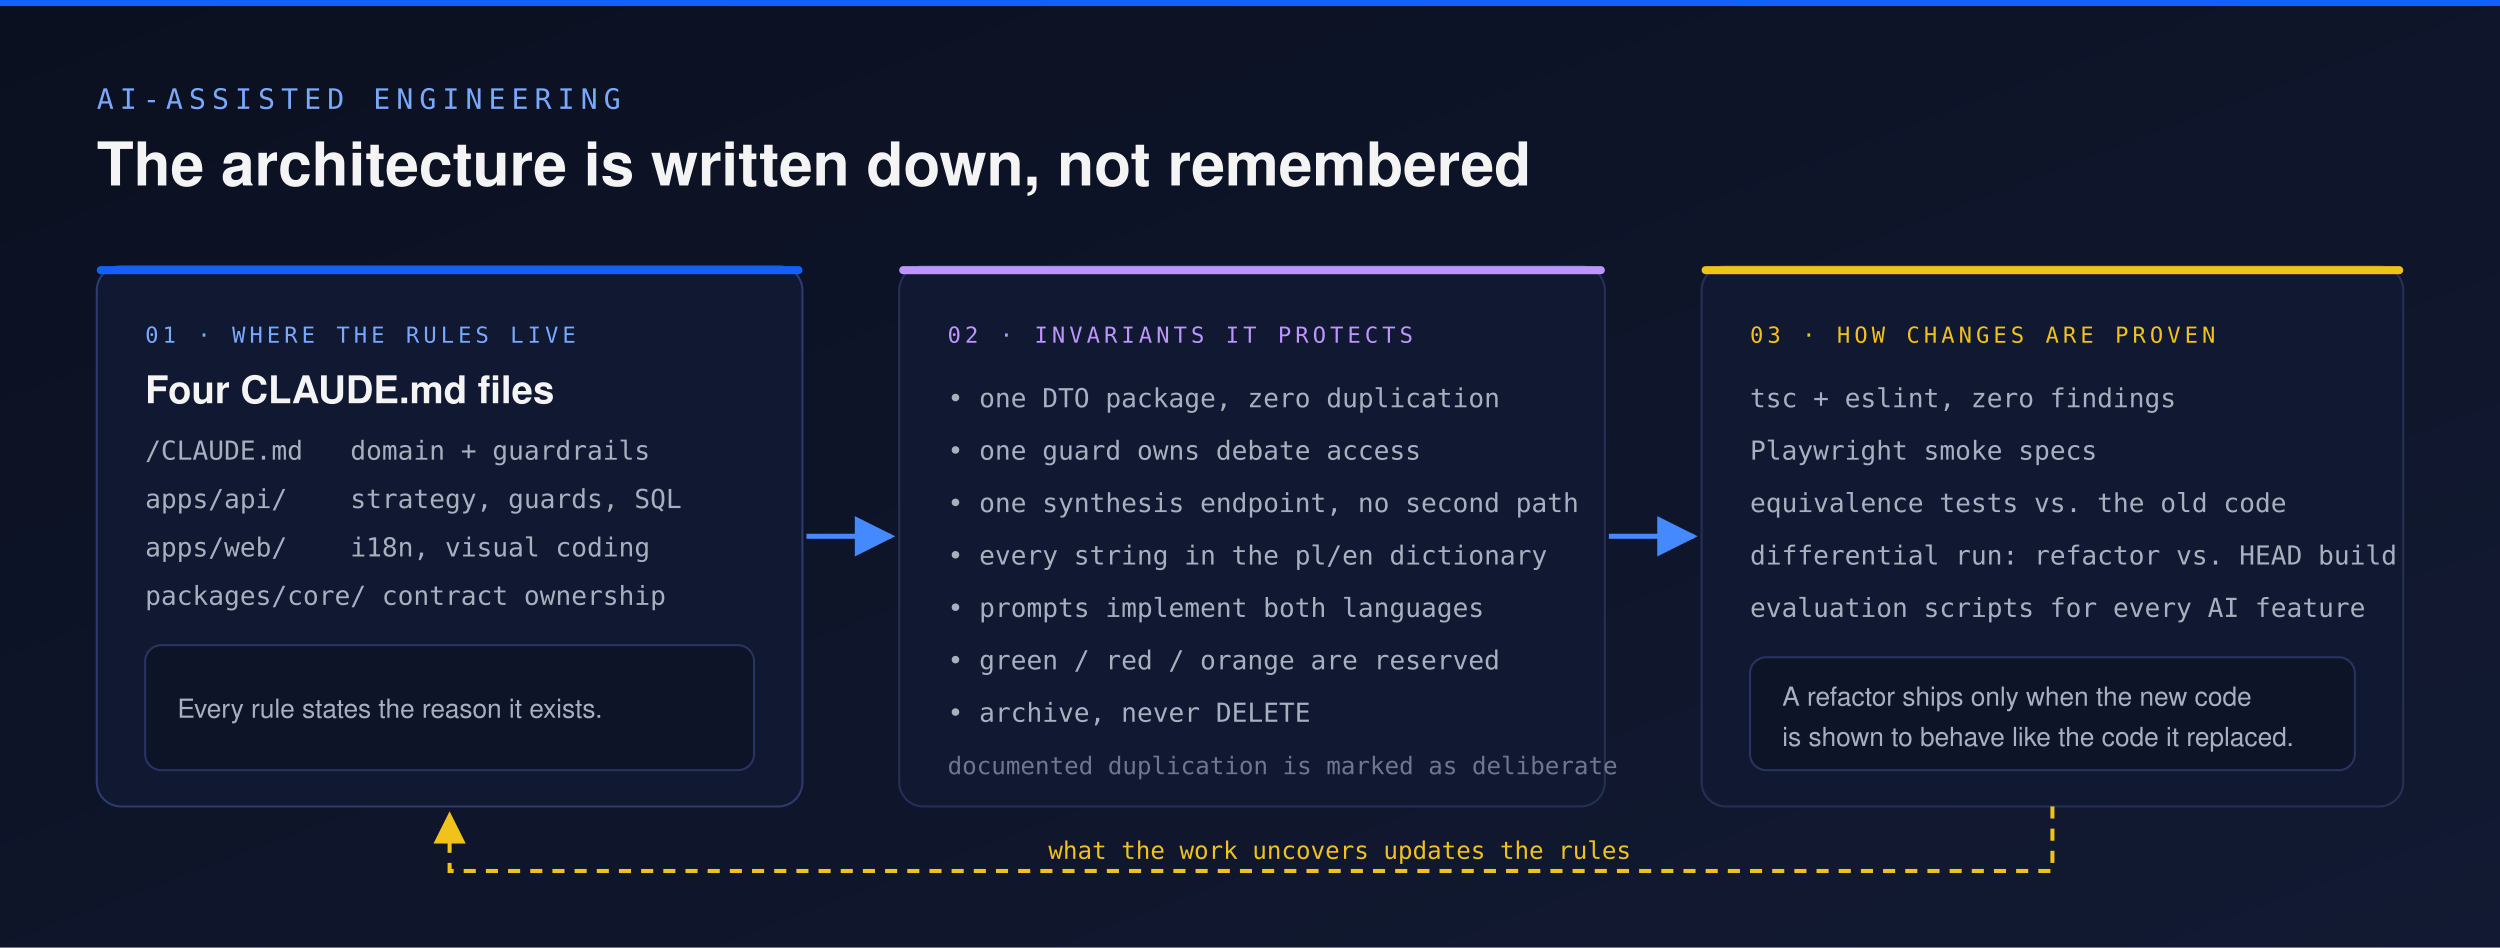
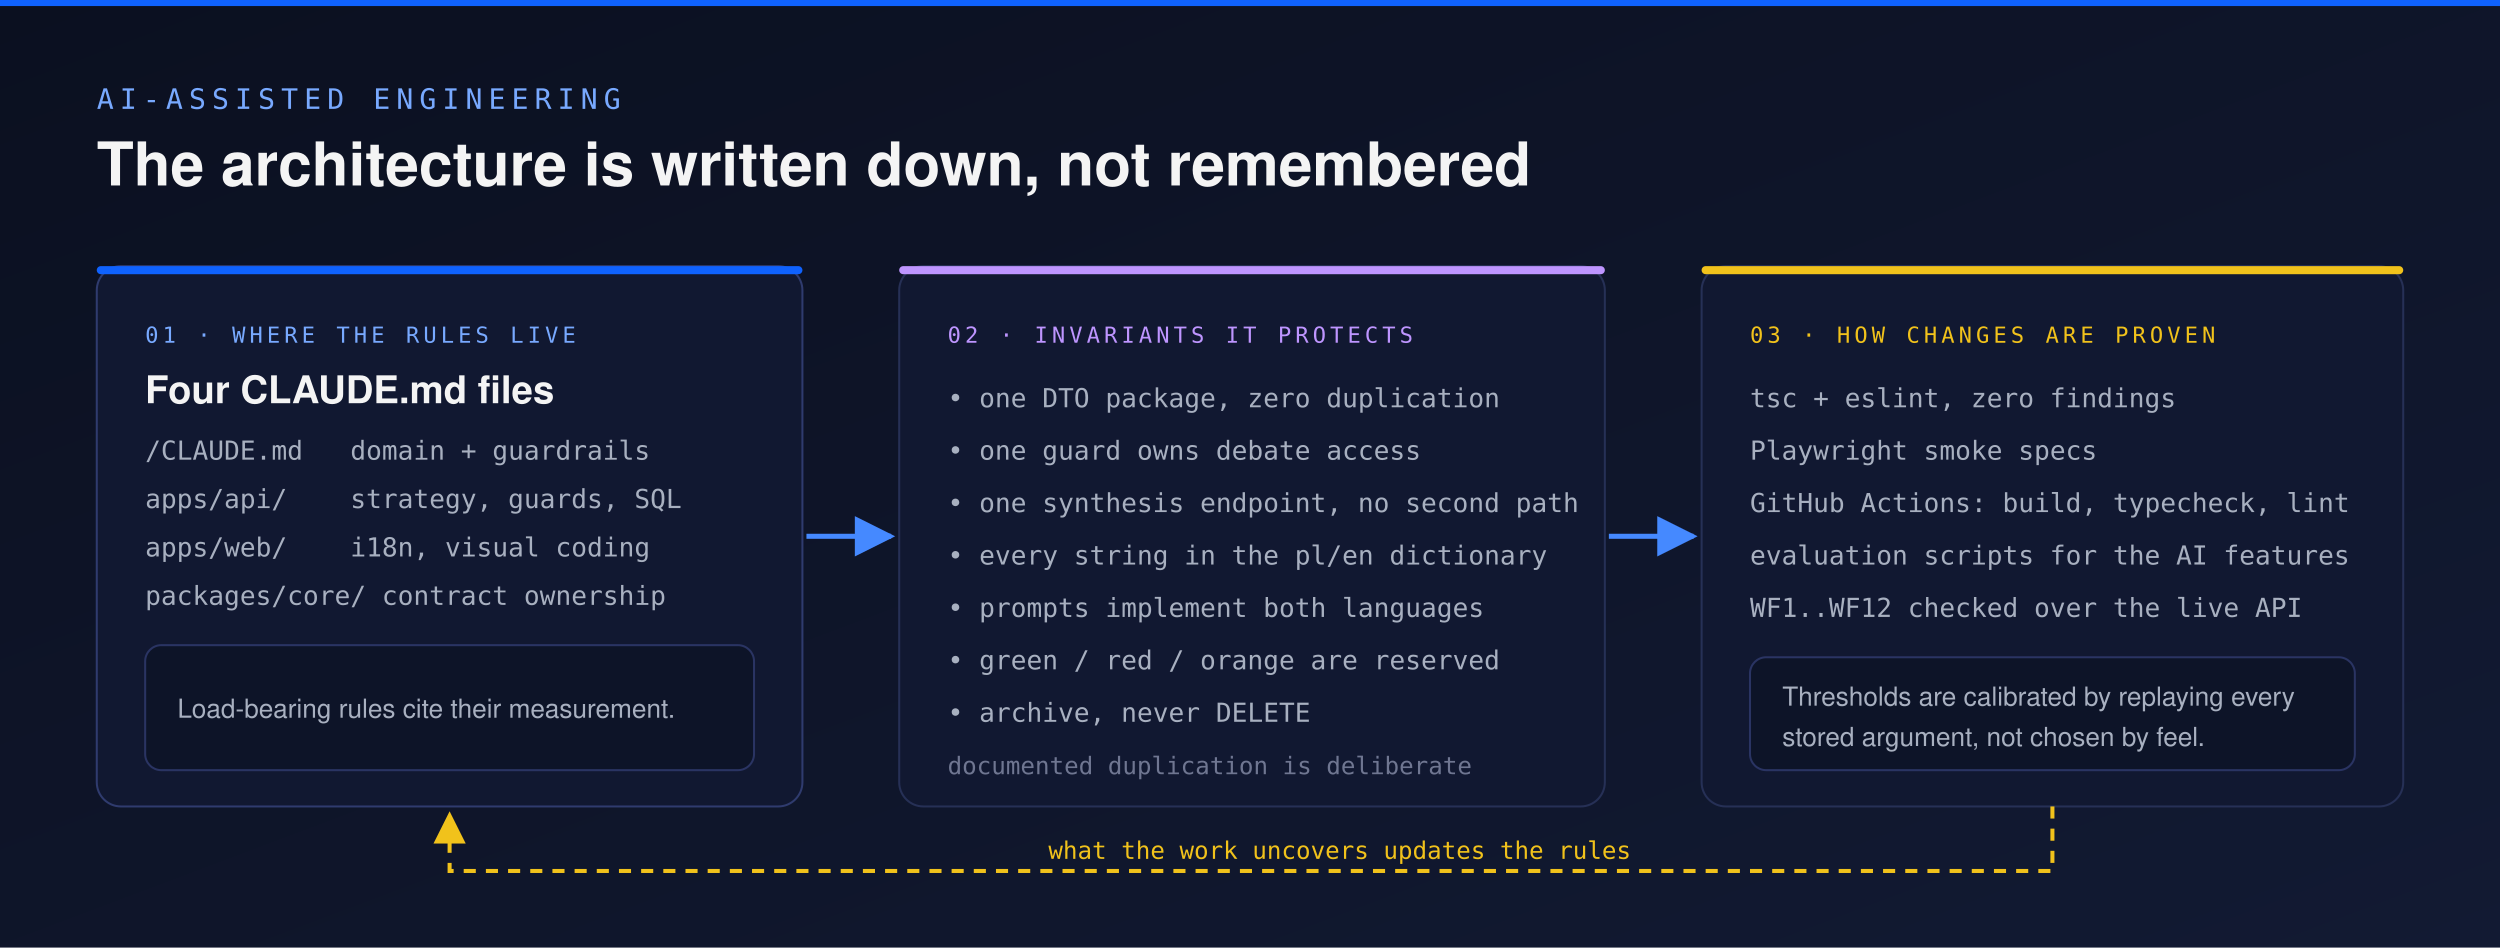
<svg xmlns="http://www.w3.org/2000/svg" viewBox="0 0 1240 470" width="1240" height="470" role="img" aria-label="AI-assisted engineering workflow: CLAUDE.md files as machine-readable constraints, enforced guardrails and a verification loop">
  <defs>
    <linearGradient id="aiBg" x1="0" y1="0" x2="1" y2="1">
      <stop offset="0" stop-color="#0b1020" />
      <stop offset="1" stop-color="#121a33" />
    </linearGradient>
    <marker id="wArrow" viewBox="0 0 10 10" refX="9" refY="5" markerWidth="8" markerHeight="8" orient="auto-start-reverse">
      <path d="M0 0 L10 5 L0 10 z" fill="#4589ff" />
    </marker>
    <marker id="wArrowBack" viewBox="0 0 10 10" refX="9" refY="5" markerWidth="8" markerHeight="8" orient="auto-start-reverse">
      <path d="M0 0 L10 5 L0 10 z" fill="#f1c21b" />
    </marker>
  </defs>
  <rect width="1240" height="470" fill="url(#aiBg)" />
  <rect x="0" y="0" width="1240" height="3" fill="#0f62fe" />
  <text x="48" y="54" font-family="IBM Plex Mono, ui-monospace, monospace" font-size="14" letter-spacing="3" fill="#78a9ff">AI-ASSISTED ENGINEERING</text>
  <text x="48" y="92" font-family="IBM Plex Sans, Segoe UI, Helvetica, Arial, sans-serif" font-size="30" font-weight="700" fill="#f4f4f4">The architecture is written down, not remembered</text>
  <rect x="48" y="132" width="350" height="268" rx="12" fill="#111831" stroke="#2f3b6e" />
  <rect x="48" y="132" width="350" height="4" rx="2" fill="#0f62fe" />
  <text x="72" y="170" font-family="IBM Plex Mono, ui-monospace, monospace" font-size="11" letter-spacing="2" fill="#78a9ff">01 · WHERE THE RULES LIVE</text>
  <text x="72" y="200" font-family="IBM Plex Sans, Segoe UI, Helvetica, Arial, sans-serif" font-size="19" font-weight="700" fill="#f4f4f4">Four CLAUDE.md files</text>
  <text x="72" y="228" font-family="IBM Plex Mono, ui-monospace, monospace" font-size="13" fill="#a8b0c0">/CLAUDE.md   domain + guardrails</text>
  <text x="72" y="252" font-family="IBM Plex Mono, ui-monospace, monospace" font-size="13" fill="#a8b0c0">apps/api/    strategy, guards, SQL</text>
  <text x="72" y="276" font-family="IBM Plex Mono, ui-monospace, monospace" font-size="13" fill="#a8b0c0">apps/web/    i18n, visual coding</text>
  <text x="72" y="300" font-family="IBM Plex Mono, ui-monospace, monospace" font-size="13" fill="#a8b0c0">packages/core/ contract ownership</text>
  <rect x="72" y="320" width="302" height="62" rx="8" fill="#0d1428" stroke="#2a3463" />
-   <text x="88" y="356" font-family="IBM Plex Sans, Segoe UI, Helvetica, Arial, sans-serif" font-size="13" fill="#a8b0c0">Every rule states the reason it exists.</text>
+   <text x="88" y="356" font-family="IBM Plex Sans, Segoe UI, Helvetica, Arial, sans-serif" font-size="13" fill="#a8b0c0">Load-bearing rules cite their measurement.</text>
  <rect x="446" y="132" width="350" height="268" rx="12" fill="#111831" stroke="#263056" />
  <rect x="446" y="132" width="350" height="4" rx="2" fill="#be95ff" />
  <text x="470" y="170" font-family="IBM Plex Mono, ui-monospace, monospace" font-size="11" letter-spacing="2" fill="#be95ff">02 · INVARIANTS IT PROTECTS</text>
  <text x="470" y="202" font-family="IBM Plex Mono, ui-monospace, monospace" font-size="13" fill="#a8b0c0">• one DTO package, zero duplication</text>
  <text x="470" y="228" font-family="IBM Plex Mono, ui-monospace, monospace" font-size="13" fill="#a8b0c0">• one guard owns debate access</text>
  <text x="470" y="254" font-family="IBM Plex Mono, ui-monospace, monospace" font-size="13" fill="#a8b0c0">• one synthesis endpoint, no second path</text>
  <text x="470" y="280" font-family="IBM Plex Mono, ui-monospace, monospace" font-size="13" fill="#a8b0c0">• every string in the pl/en dictionary</text>
  <text x="470" y="306" font-family="IBM Plex Mono, ui-monospace, monospace" font-size="13" fill="#a8b0c0">• prompts implement both languages</text>
  <text x="470" y="332" font-family="IBM Plex Mono, ui-monospace, monospace" font-size="13" fill="#a8b0c0">• green / red / orange are reserved</text>
  <text x="470" y="358" font-family="IBM Plex Mono, ui-monospace, monospace" font-size="13" fill="#a8b0c0">• archive, never DELETE</text>
-   <text x="470" y="384" font-family="IBM Plex Mono, ui-monospace, monospace" font-size="12" fill="#6f7691">documented duplication is marked as deliberate</text>
+   <text x="470" y="384" font-family="IBM Plex Mono, ui-monospace, monospace" font-size="12" fill="#6f7691">documented duplication is deliberate</text>
  <rect x="844" y="132" width="348" height="268" rx="12" fill="#111831" stroke="#263056" />
  <rect x="844" y="132" width="348" height="4" rx="2" fill="#f1c21b" />
  <text x="868" y="170" font-family="IBM Plex Mono, ui-monospace, monospace" font-size="11" letter-spacing="2" fill="#f1c21b">03 · HOW CHANGES ARE PROVEN</text>
  <text x="868" y="202" font-family="IBM Plex Mono, ui-monospace, monospace" font-size="13" fill="#a8b0c0">tsc + eslint, zero findings</text>
  <text x="868" y="228" font-family="IBM Plex Mono, ui-monospace, monospace" font-size="13" fill="#a8b0c0">Playwright smoke specs</text>
-   <text x="868" y="254" font-family="IBM Plex Mono, ui-monospace, monospace" font-size="13" fill="#a8b0c0">equivalence tests vs. the old code</text>
-   <text x="868" y="280" font-family="IBM Plex Mono, ui-monospace, monospace" font-size="13" fill="#a8b0c0">differential run: refactor vs. HEAD build</text>
-   <text x="868" y="306" font-family="IBM Plex Mono, ui-monospace, monospace" font-size="13" fill="#a8b0c0">evaluation scripts for every AI feature</text>
+   <text x="868" y="254" font-family="IBM Plex Mono, ui-monospace, monospace" font-size="13" fill="#a8b0c0">GitHub Actions: build, typecheck, lint</text>
+   <text x="868" y="280" font-family="IBM Plex Mono, ui-monospace, monospace" font-size="13" fill="#a8b0c0">evaluation scripts for the AI features</text>
+   <text x="868" y="306" font-family="IBM Plex Mono, ui-monospace, monospace" font-size="13" fill="#a8b0c0">WF1..WF12 checked over the live API</text>
  <rect x="868" y="326" width="300" height="56" rx="8" fill="#0d1428" stroke="#2a3463" />
-   <text x="884" y="350" font-family="IBM Plex Sans, Segoe UI, Helvetica, Arial, sans-serif" font-size="13" fill="#a8b0c0">A refactor ships only when the new code</text>
-   <text x="884" y="370" font-family="IBM Plex Sans, Segoe UI, Helvetica, Arial, sans-serif" font-size="13" fill="#a8b0c0">is shown to behave like the code it replaced.</text>
+   <text x="884" y="350" font-family="IBM Plex Sans, Segoe UI, Helvetica, Arial, sans-serif" font-size="13" fill="#a8b0c0">Thresholds are calibrated by replaying every</text>
+   <text x="884" y="370" font-family="IBM Plex Sans, Segoe UI, Helvetica, Arial, sans-serif" font-size="13" fill="#a8b0c0">stored argument, not chosen by feel.</text>
  <line x1="400" y1="266" x2="442" y2="266" stroke="#4589ff" stroke-width="2.5" marker-end="url(#wArrow)" />
  <line x1="798" y1="266" x2="840" y2="266" stroke="#4589ff" stroke-width="2.5" marker-end="url(#wArrow)" />
  <path d="M1018 400 L1018 432 L223 432 L223 404" fill="none" stroke="#f1c21b" stroke-width="2" stroke-dasharray="6 5" marker-end="url(#wArrowBack)" />
  <text x="520" y="426" font-family="IBM Plex Mono, ui-monospace, monospace" font-size="12" fill="#f1c21b">what the work uncovers updates the rules</text>
</svg>
